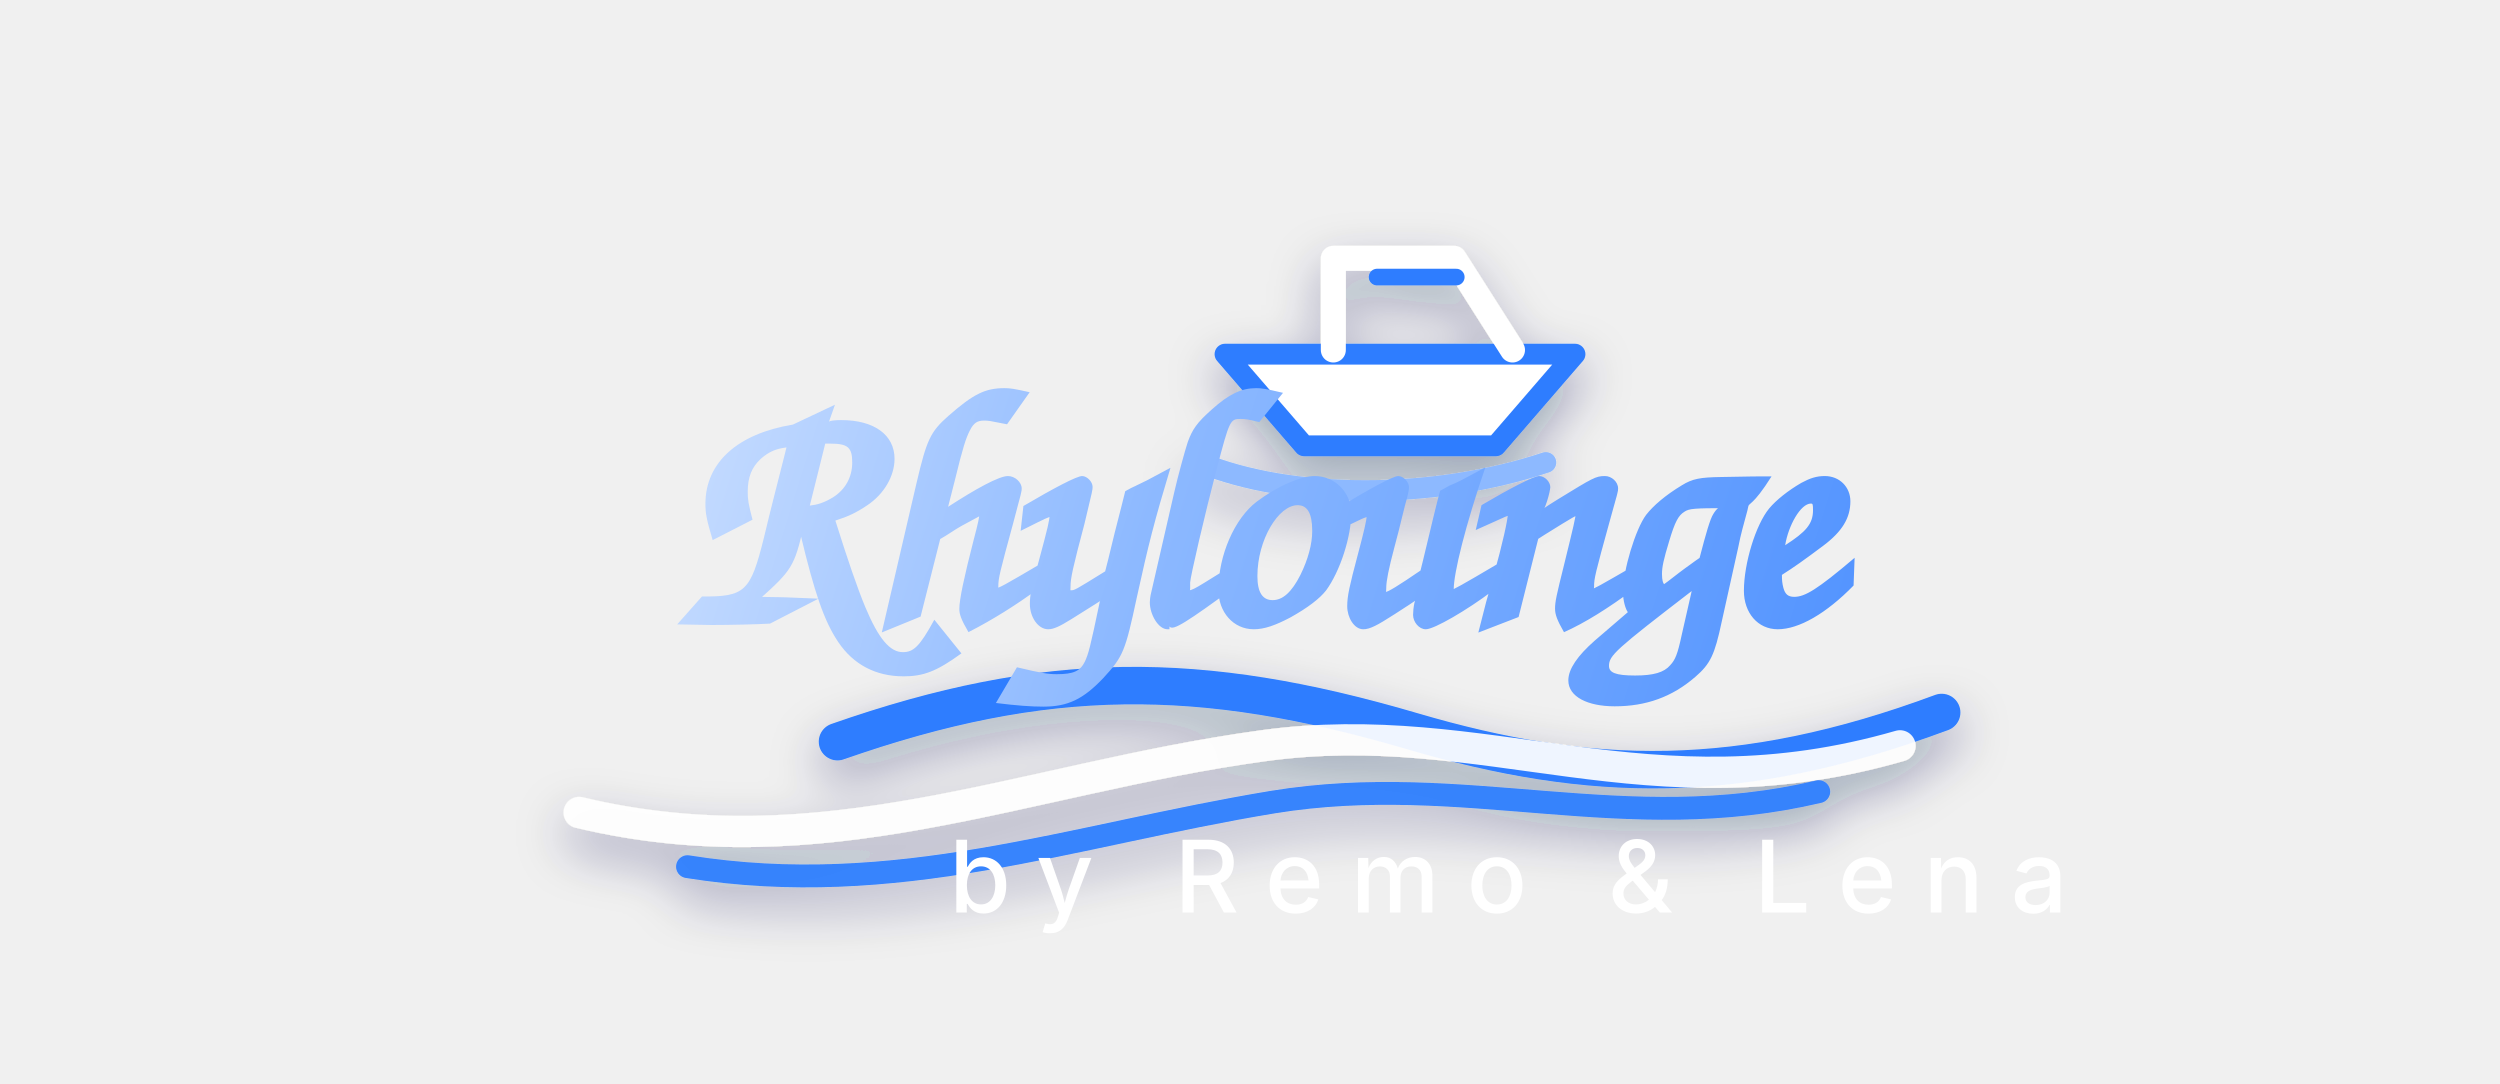
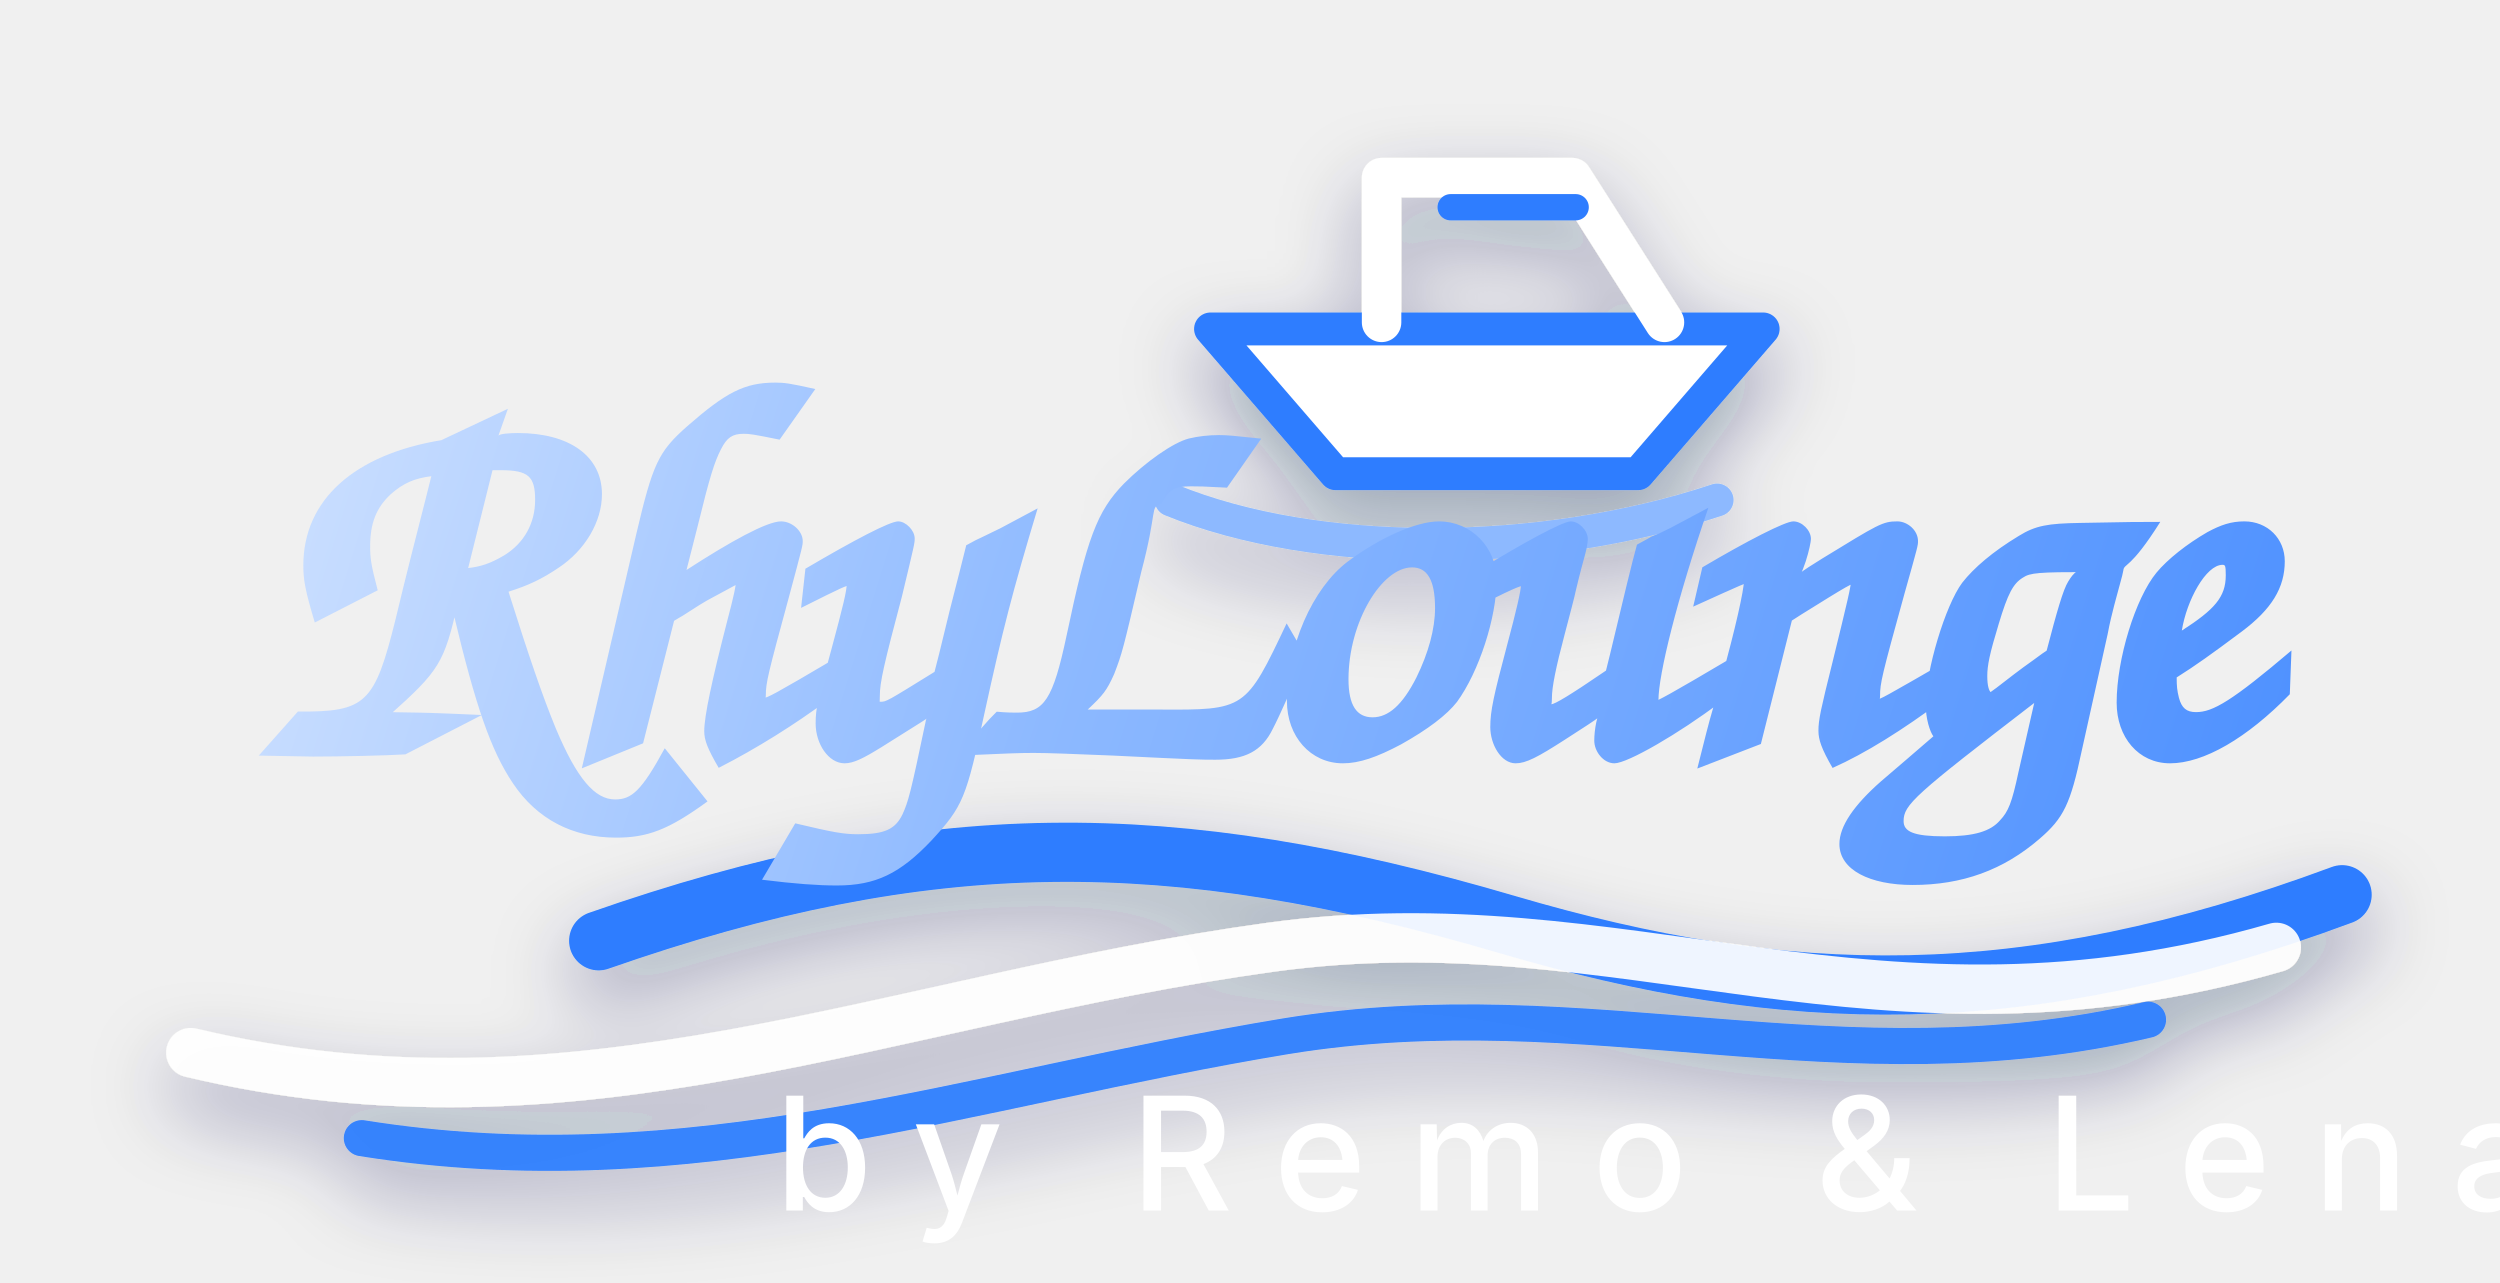
- <svg xmlns="http://www.w3.org/2000/svg" viewBox="0 0 1200 520" role="img" aria-labelledby="title desc">
+ <svg xmlns="http://www.w3.org/2000/svg" viewBox="220 70 760 390" role="img" aria-labelledby="title desc">
  <defs>
    <linearGradient id="brandBlue" x1="120" x2="1080" y1="110" y2="410" gradientUnits="userSpaceOnUse">
      <stop offset="0" stop-color="#ffffff" />
      <stop offset="0.45" stop-color="#8db9ff" />
      <stop offset="1" stop-color="#2f7dff" />
    </linearGradient>
    <filter id="softShadow" x="-20%" y="-20%" width="140%" height="140%">
      <feDropShadow dx="0" dy="10" stdDeviation="12" flood-color="#001a4d" flood-opacity="0.35" />
    </filter>
  </defs>
  <g fill="none" stroke-linecap="round" stroke-linejoin="round" filter="url(#softShadow)">
    <path d="M402 356c100-35 174-35 276-5 85 25 157 27 254-9" stroke="#2f7dff" stroke-width="18" />
    <path d="M278 390c117 28 212-16 328-32 108-15 185 35 306 0" stroke="#ffffff" stroke-width="15" opacity="0.92" />
    <path d="M330 416c100 16 184-15 281-31 92-15 169 17 262-5" stroke="#2f7dff" stroke-width="11" opacity="0.92" />
    <g transform="translate(548 102)">
      <path d="M40 68h168l-38 44H78z" fill="#ffffff" stroke="#2f7dff" stroke-width="10" />
      <path d="M92 66V22h58l28 44" stroke="#ffffff" stroke-width="12" />
      <path d="M113 31h38" stroke="#2f7dff" stroke-width="8" />
      <path d="M28 120c44 18 112 18 166 0" stroke="#8db9ff" stroke-width="10" />
    </g>
  </g>
  <text x="600" y="300" text-anchor="middle" fill="url(#brandBlue)" font-family="Segoe Script, Brush Script MT, Lucida Handwriting, cursive" font-size="158" font-weight="700" letter-spacing="-5">
-     Rhylounge
+     RhyLounge
  </text>
  <text x="724" y="438" text-anchor="middle" fill="#ffffff" font-family="Inter, Segoe UI, Arial, sans-serif" font-size="48" font-weight="500" letter-spacing="13">
    by Remo &amp; Lena
  </text>
</svg>
